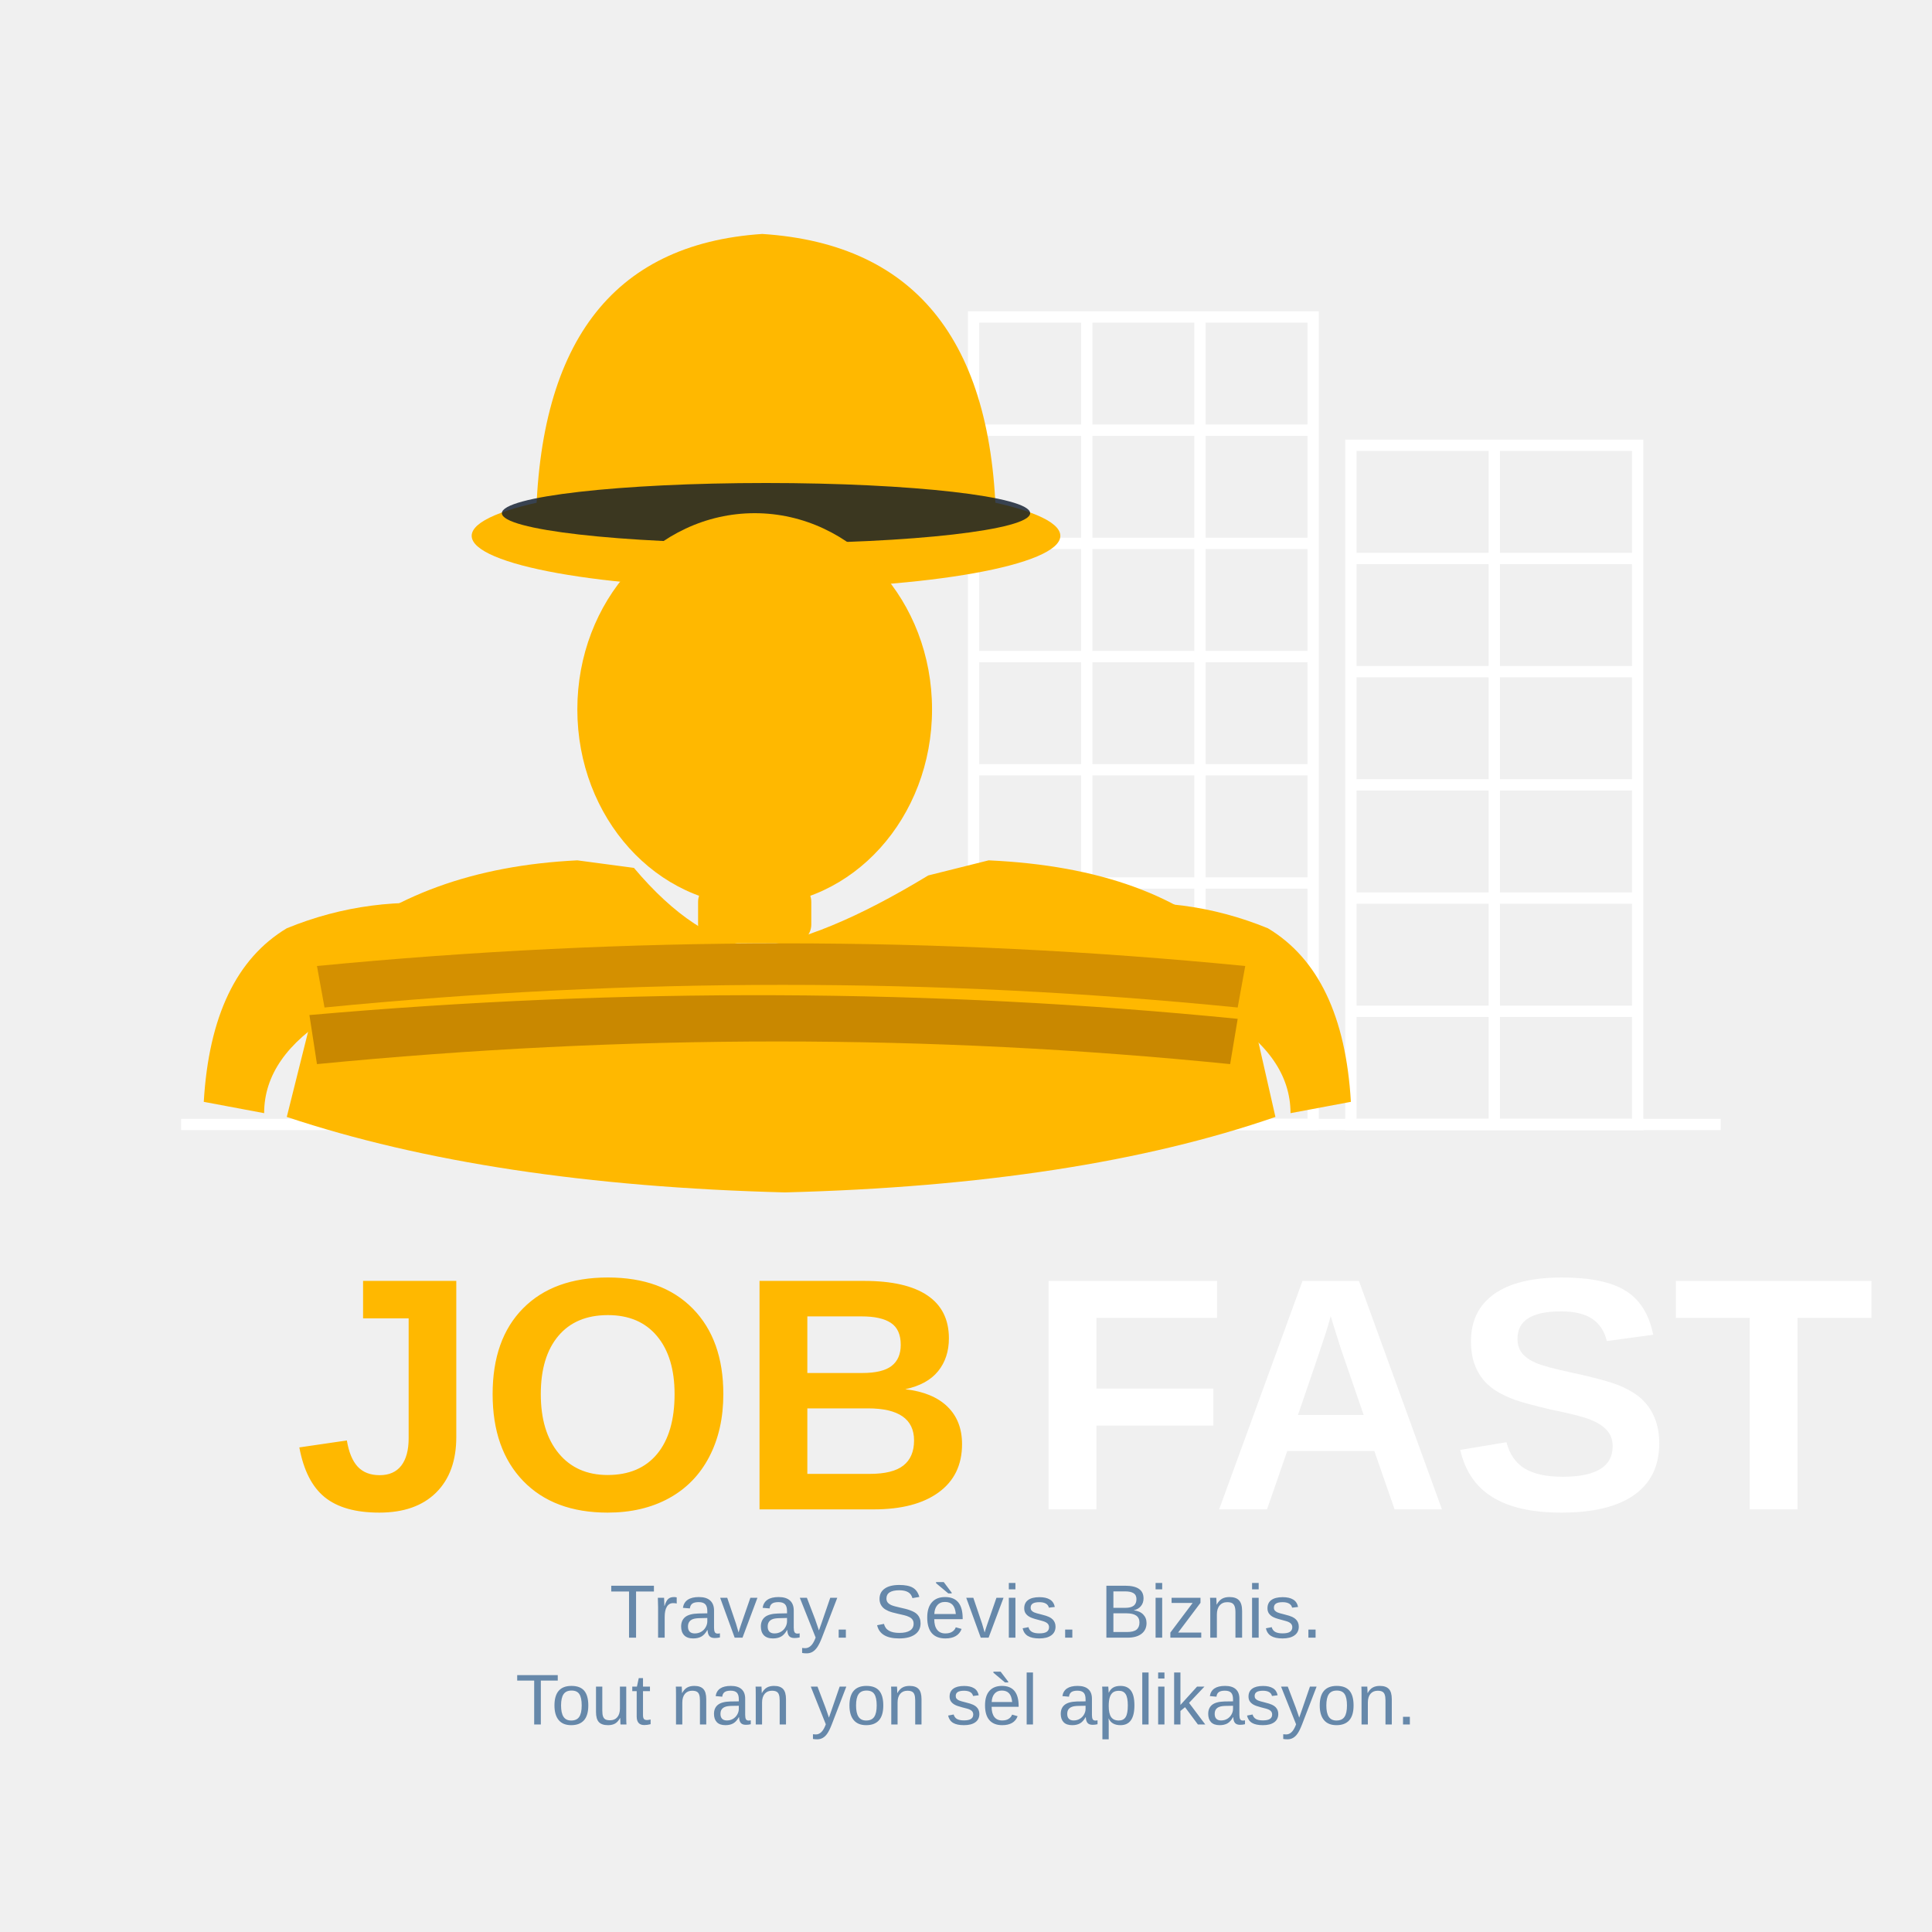
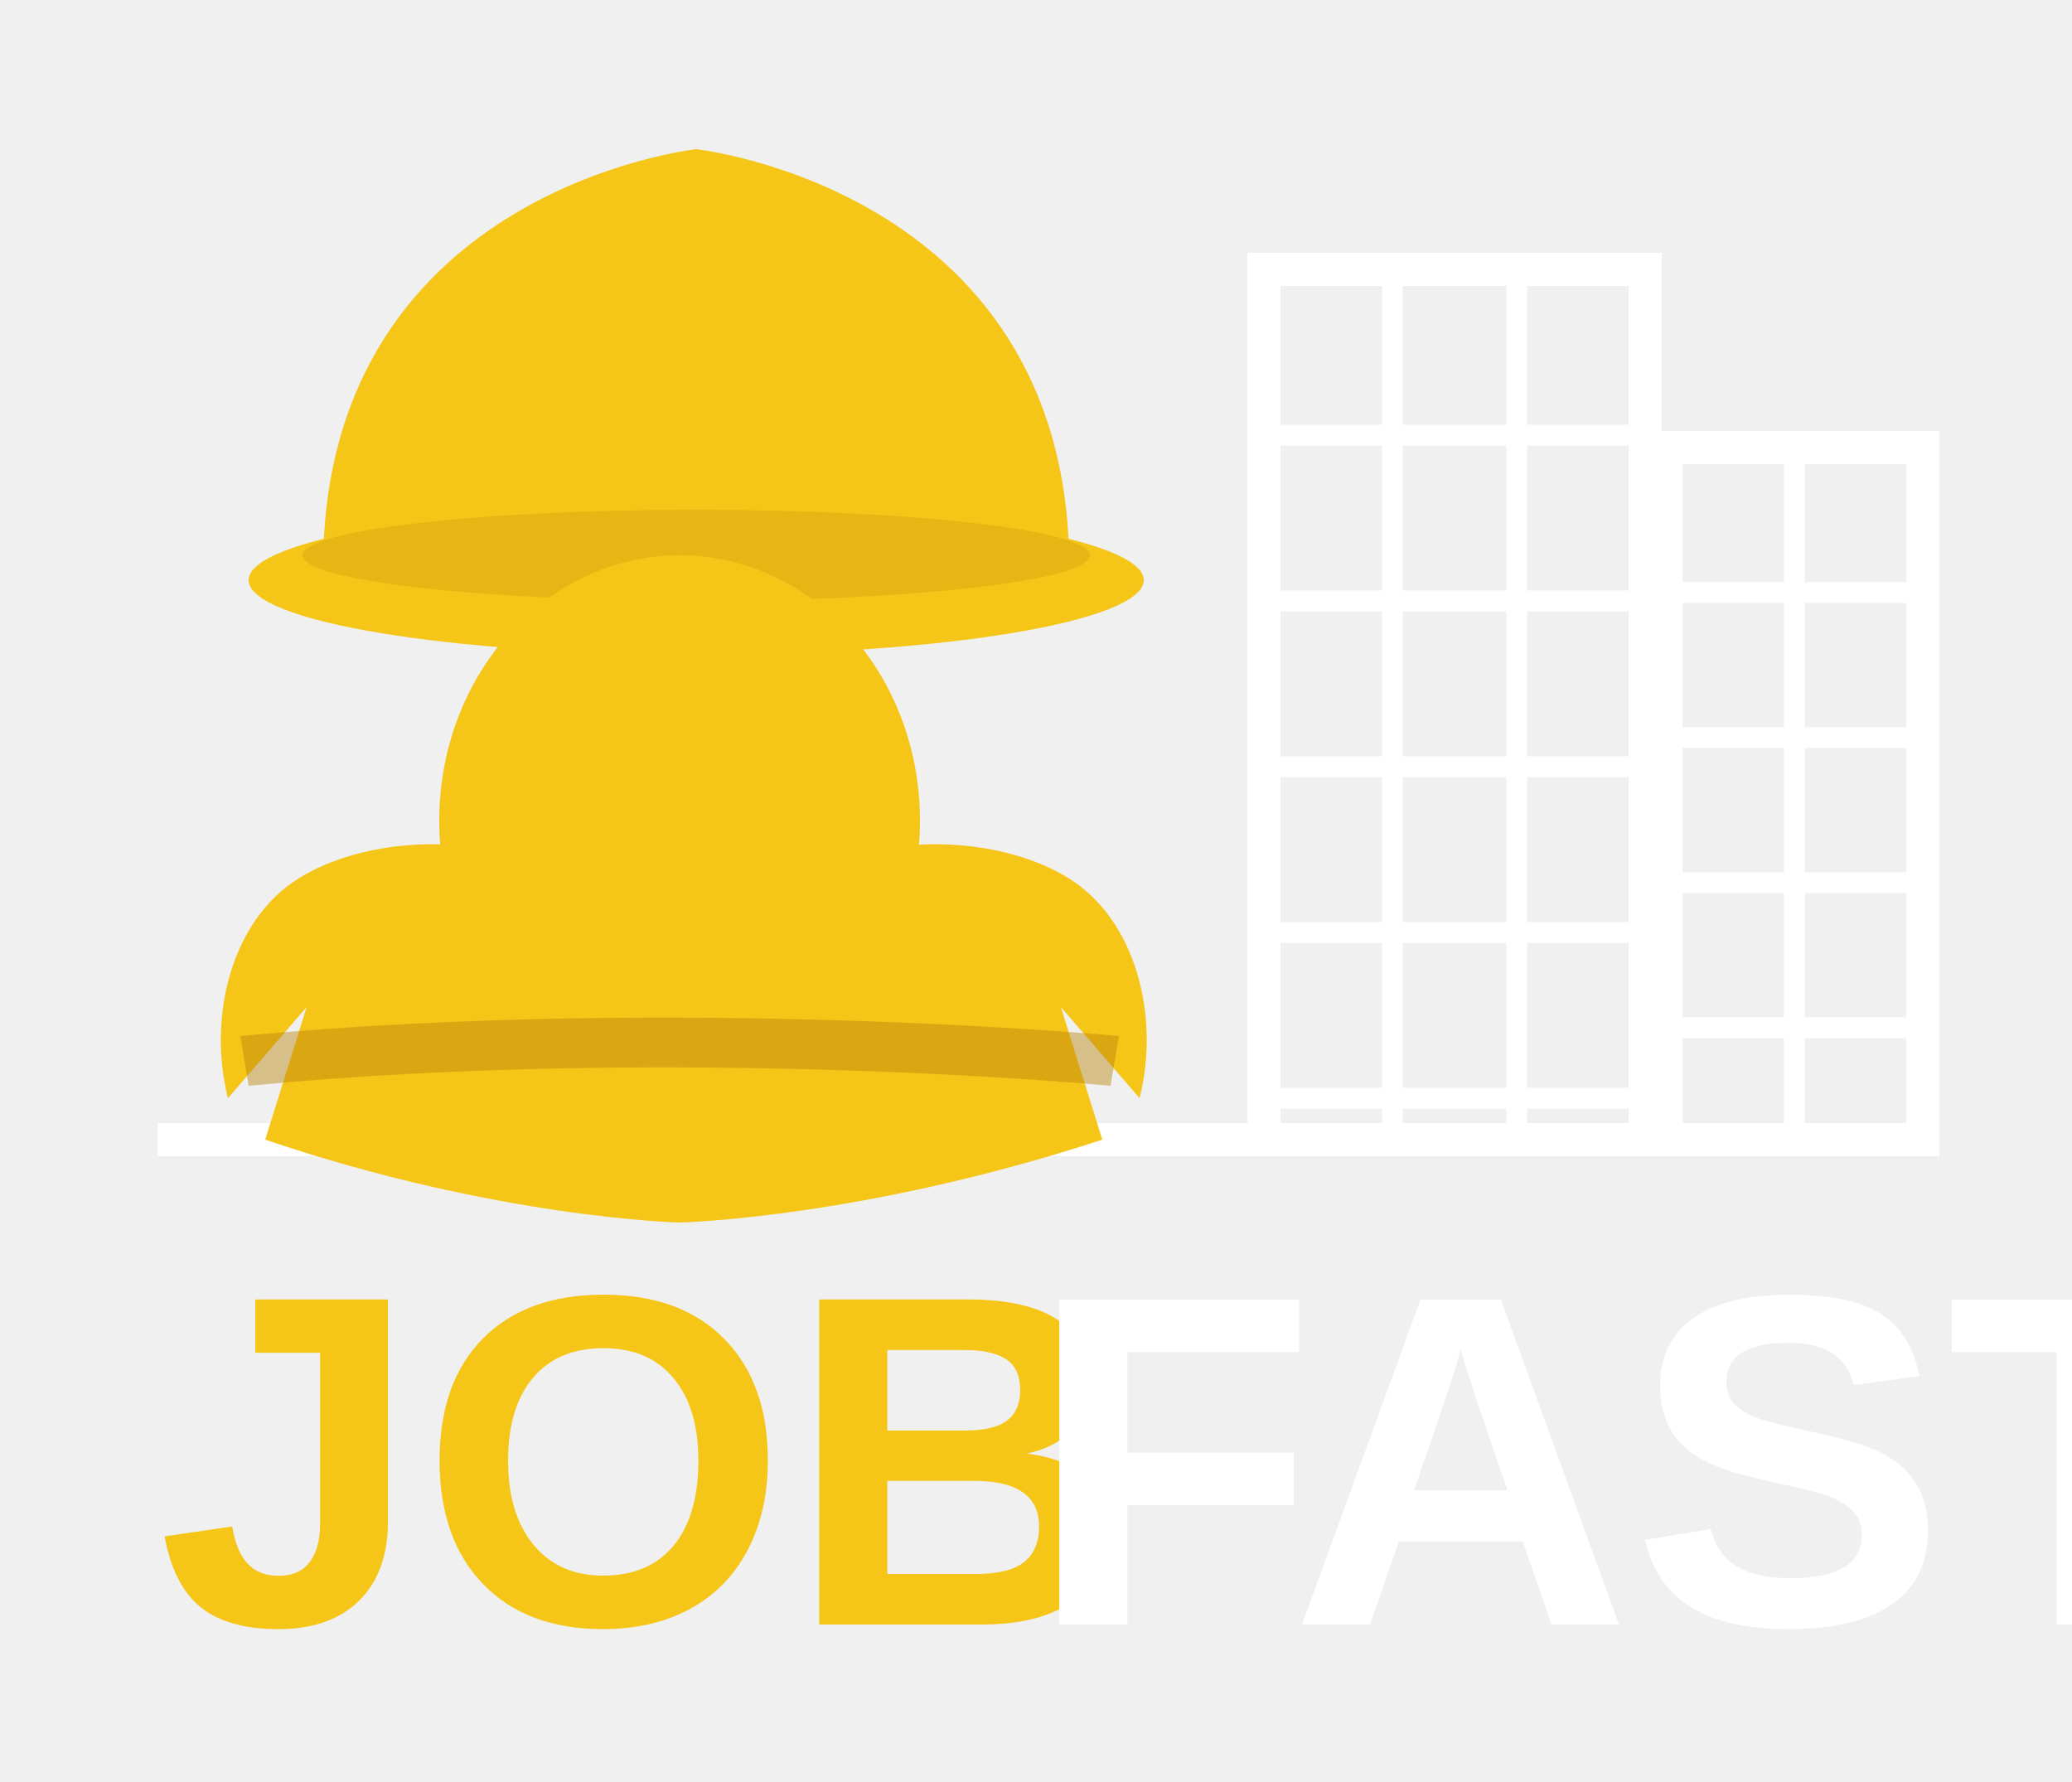
- <svg xmlns="http://www.w3.org/2000/svg" width="512" height="512" viewBox="0 0 512 512">
-   <g fill="none" stroke="#FFFFFF" stroke-width="3" stroke-linejoin="miter">
-     <rect x="258" y="84" width="90" height="214" />
-     <line x1="258" y1="114" x2="348" y2="114" />
-     <line x1="258" y1="144" x2="348" y2="144" />
-     <line x1="258" y1="174" x2="348" y2="174" />
-     <line x1="258" y1="204" x2="348" y2="204" />
-     <line x1="258" y1="234" x2="348" y2="234" />
-     <line x1="258" y1="264" x2="348" y2="264" />
-     <line x1="288" y1="84" x2="288" y2="298" />
-     <line x1="318" y1="84" x2="318" y2="298" />
-     <rect x="358" y="118" width="76" height="180" />
-     <line x1="358" y1="148" x2="434" y2="148" />
-     <line x1="358" y1="178" x2="434" y2="178" />
-     <line x1="358" y1="208" x2="434" y2="208" />
-     <line x1="358" y1="238" x2="434" y2="238" />
-     <line x1="358" y1="268" x2="434" y2="268" />
-     <line x1="396" y1="118" x2="396" y2="298" />
-   </g>
-   <line x1="48" y1="298" x2="456" y2="298" stroke="#FFFFFF" stroke-width="3" />
-   <path d="M 142,142 Q 142,66 202,62 Q 264,66 264,142 Z" fill="#FFB800" />
-   <ellipse cx="203" cy="142" rx="78" ry="14" fill="#FFB800" />
-   <ellipse cx="203" cy="136" rx="70" ry="8" fill="#0A1628" opacity=".8" />
-   <ellipse cx="200" cy="188" rx="47" ry="52" fill="#FFB800" />
-   <rect x="185" y="234" width="30" height="16" rx="5" fill="#FFB800" />
-   <path d="M 54,292 Q 56,258 76,246 Q 98,237 122,240 L 127,258 Q 105,258 88,269 Q 70,280 70,295 Z" fill="#FFB800" />
-   <path d="M 76,296 L 87,252 Q 112,230 153,228 L 168,230 Q 184,249 200,251 Q 218,249 246,232 L 262,228 Q 306,230 328,252 L 338,296 Q 286,314 208,316 Q 130,314 76,296 Z" fill="#FFB800" />
-   <path d="M 358,292 Q 356,258 336,246 Q 314,237 290,240 L 285,258 Q 307,258 324,269 Q 342,280 342,295 Z" fill="#FFB800" />
-   <path d="M 84,256 Q 208,244 330,256 L 328,267 Q 208,255 86,267 Z" fill="#D49000" />
-   <path d="M 82,269 Q 207,258 328,270 L 326,282 Q 207,270 84,282 Z" fill="#C98800" />
-   <text x="78" y="400" font-family="Arial Black, Impact, Helvetica Neue, Arial, sans-serif" font-size="88" font-weight="900" fill="#FFB800">JOB</text>
-   <text x="272" y="400" font-family="Arial Black, Impact, Helvetica Neue, Arial, sans-serif" font-size="88" font-weight="900" fill="#FFFFFF">FAST</text>
-   <text x="256" y="434" font-family="Helvetica Neue, Arial, sans-serif" font-size="20" fill="#6688AA" text-anchor="middle">Travay. Sèvis. Biznis.</text>
-   <text x="256" y="457" font-family="Helvetica Neue, Arial, sans-serif" font-size="19" fill="#6688AA" text-anchor="middle">Tout nan yon sèl aplikasyon.</text>
+ <svg xmlns="http://www.w3.org/2000/svg" viewBox="0 0 500 430">
+   <rect x="305" y="65" width="92" height="210" fill="none" stroke="#FFFFFF" stroke-width="8" stroke-linejoin="miter" />
+   <line x1="336" y1="65" x2="336" y2="275" stroke="#FFFFFF" stroke-width="5" />
+   <line x1="366" y1="65" x2="366" y2="275" stroke="#FFFFFF" stroke-width="5" />
+   <line x1="305" y1="105" x2="397" y2="105" stroke="#FFFFFF" stroke-width="5" />
+   <line x1="305" y1="145" x2="397" y2="145" stroke="#FFFFFF" stroke-width="5" />
+   <line x1="305" y1="185" x2="397" y2="185" stroke="#FFFFFF" stroke-width="5" />
+   <line x1="305" y1="225" x2="397" y2="225" stroke="#FFFFFF" stroke-width="5" />
+   <line x1="305" y1="265" x2="397" y2="265" stroke="#FFFFFF" stroke-width="5" />
+   <rect x="402" y="108" width="62" height="167" fill="none" stroke="#FFFFFF" stroke-width="8" stroke-linejoin="miter" />
+   <line x1="433" y1="108" x2="433" y2="275" stroke="#FFFFFF" stroke-width="5" />
+   <line x1="402" y1="143" x2="464" y2="143" stroke="#FFFFFF" stroke-width="5" />
+   <line x1="402" y1="178" x2="464" y2="178" stroke="#FFFFFF" stroke-width="5" />
+   <line x1="402" y1="213" x2="464" y2="213" stroke="#FFFFFF" stroke-width="5" />
+   <line x1="402" y1="248" x2="464" y2="248" stroke="#FFFFFF" stroke-width="5" />
+   <line x1="38" y1="275" x2="468" y2="275" stroke="#FFFFFF" stroke-width="8" />
+   <path d="M 78,140 C 76,46 168,36 168,36 C 168,36 260,46 258,140 Z" fill="#F5C518" />
+   <ellipse cx="168" cy="140" rx="108" ry="18" fill="#F5C518" />
+   <ellipse cx="168" cy="134" rx="95" ry="11" fill="#C8930A" opacity="0.30" />
+   <ellipse cx="164" cy="198" rx="58" ry="64" fill="#F5C518" />
+   <rect x="145" y="256" width="36" height="18" rx="7" fill="#F5C518" />
+   <path d="     M 64,275  L 74,243     C 90,210 122,198 150,203     C 158,218 162,222 164,222     C 166,222 170,218 178,203     C 208,198 240,210 256,243     L 266,275     C 208,294 164,295 164,295     C 164,295 120,294 64,275 Z   " fill="#F5C518" />
+   <path d="     M 74,243  L 55,265     C 50,245 56,222 72,212     C 88,202 112,202 124,207     L 124,222     C 104,222 88,234 78,247     C 68,260 68,270 70,275 Z   " fill="#F5C518" />
+   <path d="     M 256,243  L 275,265     C 280,245 274,222 258,212     C 242,202 218,202 206,207     L 206,222     C 226,222 242,234 252,247     C 262,260 262,270 260,275 Z   " fill="#F5C518" />
+   <path d="M 58,250 C 164,240 270,250 270,250 L 268,262 C 268,262 164,252 60,262 Z" fill="#B8820A" opacity="0.45" />
+   <text x="38" y="392" font-family="'Arial Black', 'Helvetica Neue', Arial, sans-serif" font-size="114" font-weight="900" fill="#F5C518">JOB</text>
+   <text x="248" y="392" font-family="'Arial Black', 'Helvetica Neue', Arial, sans-serif" font-size="114" font-weight="900" fill="#FFFFFF">FAST</text>
</svg>
